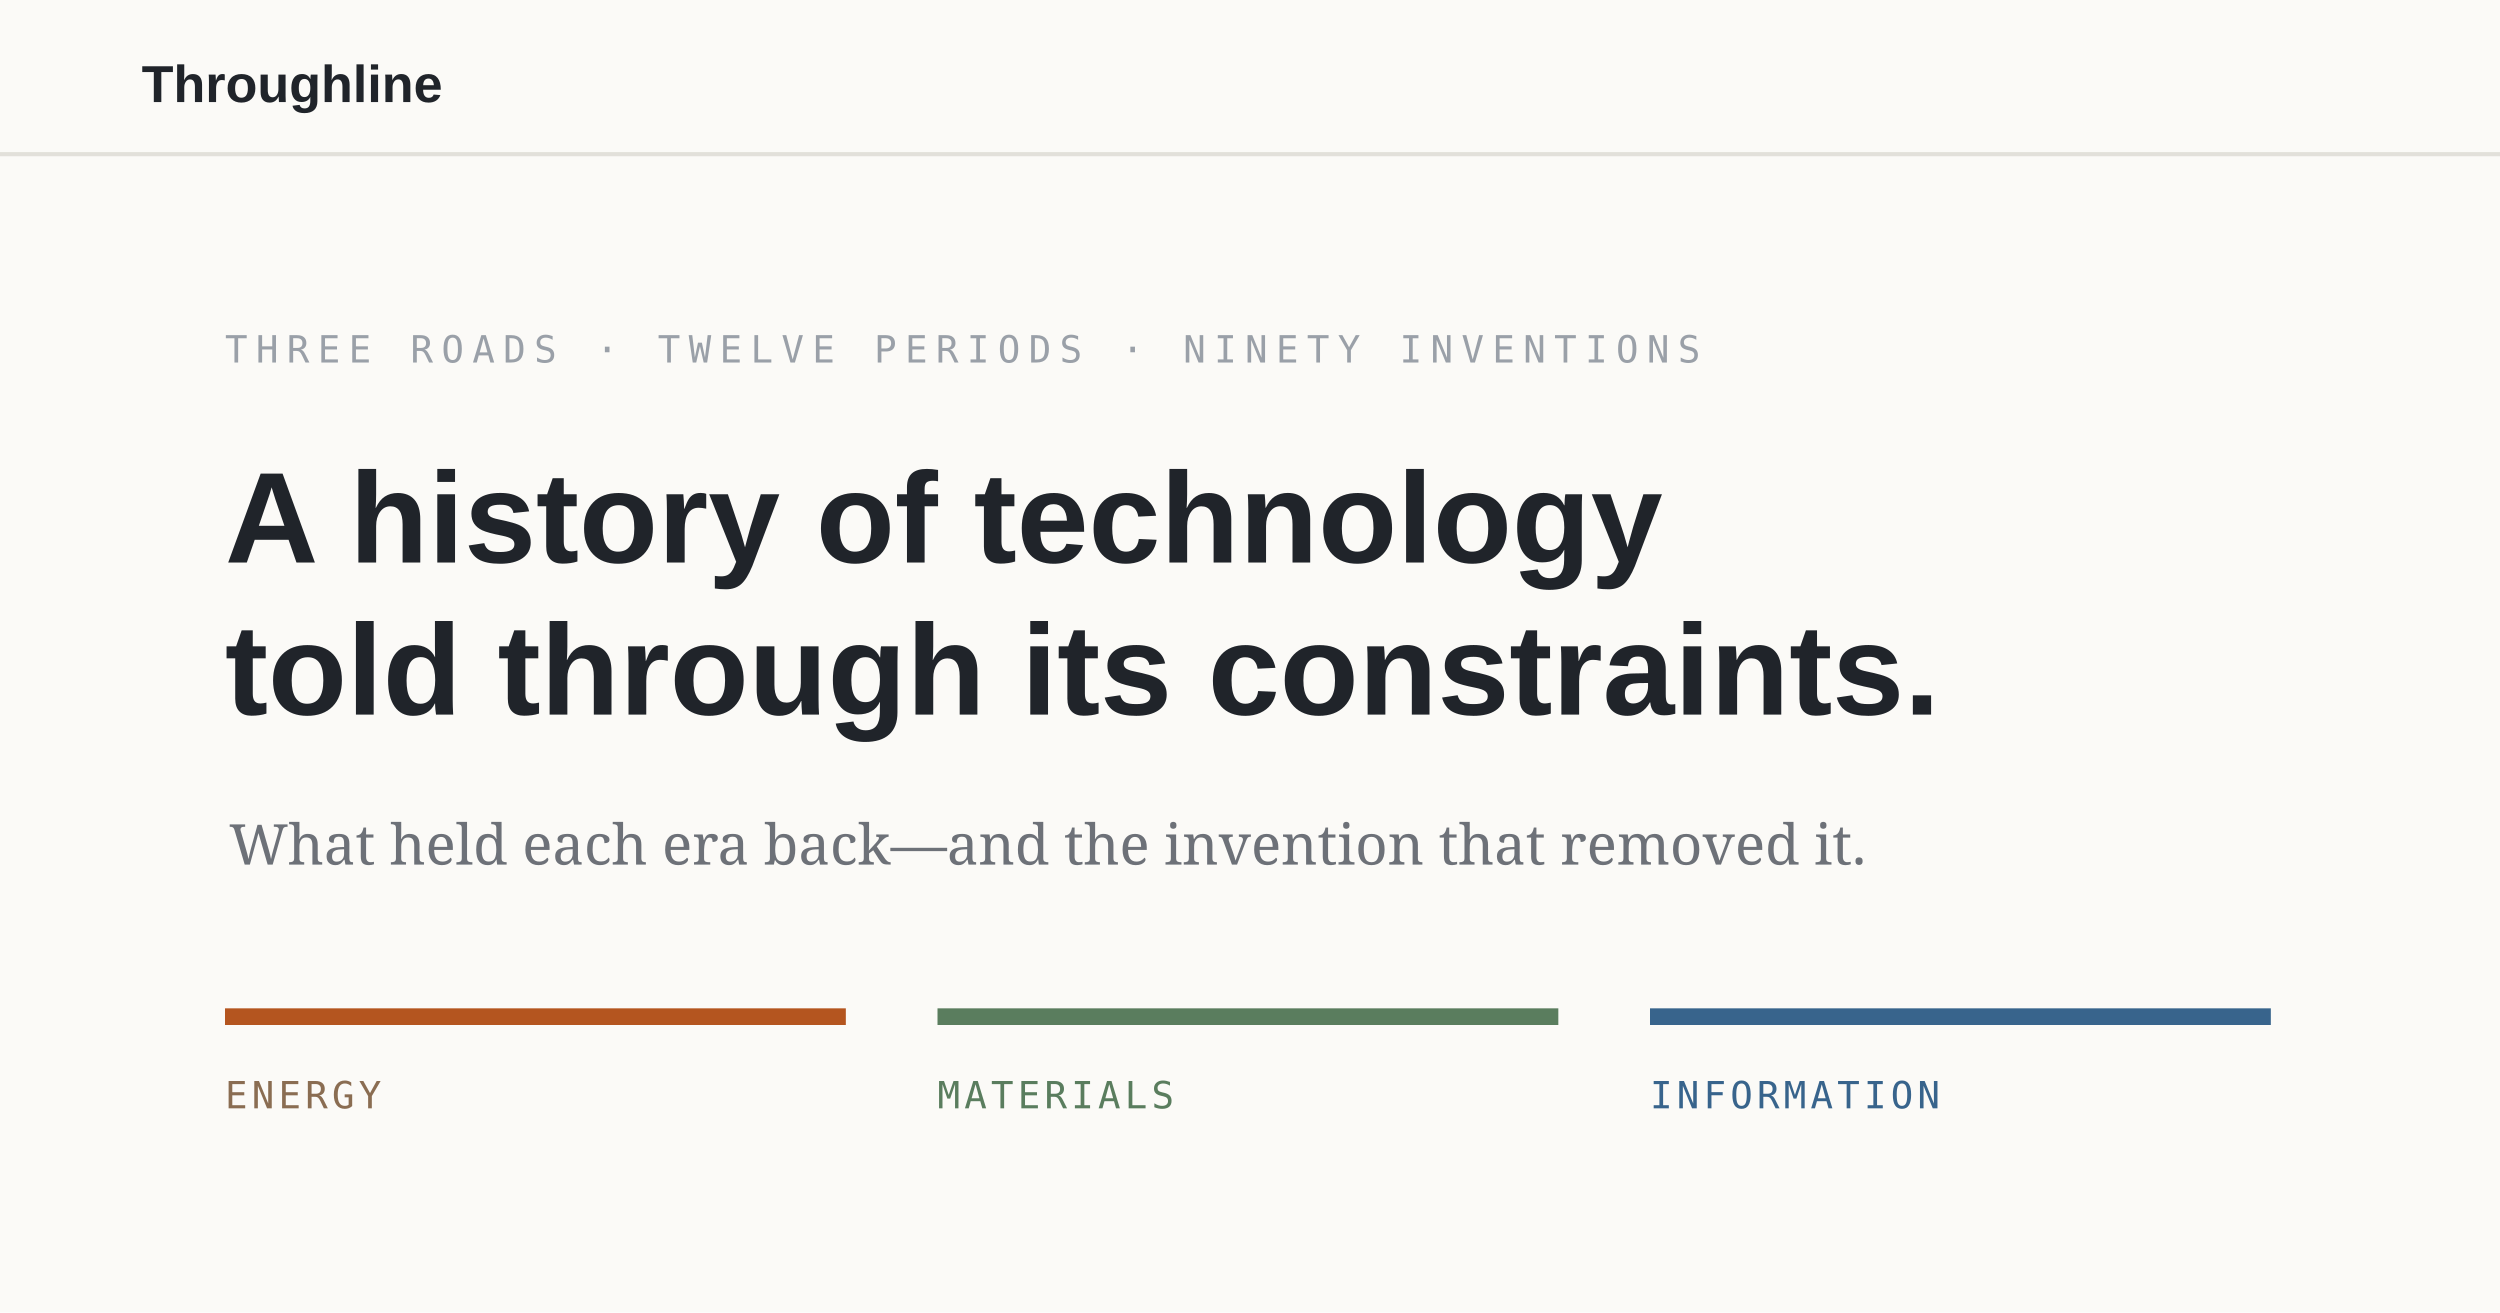
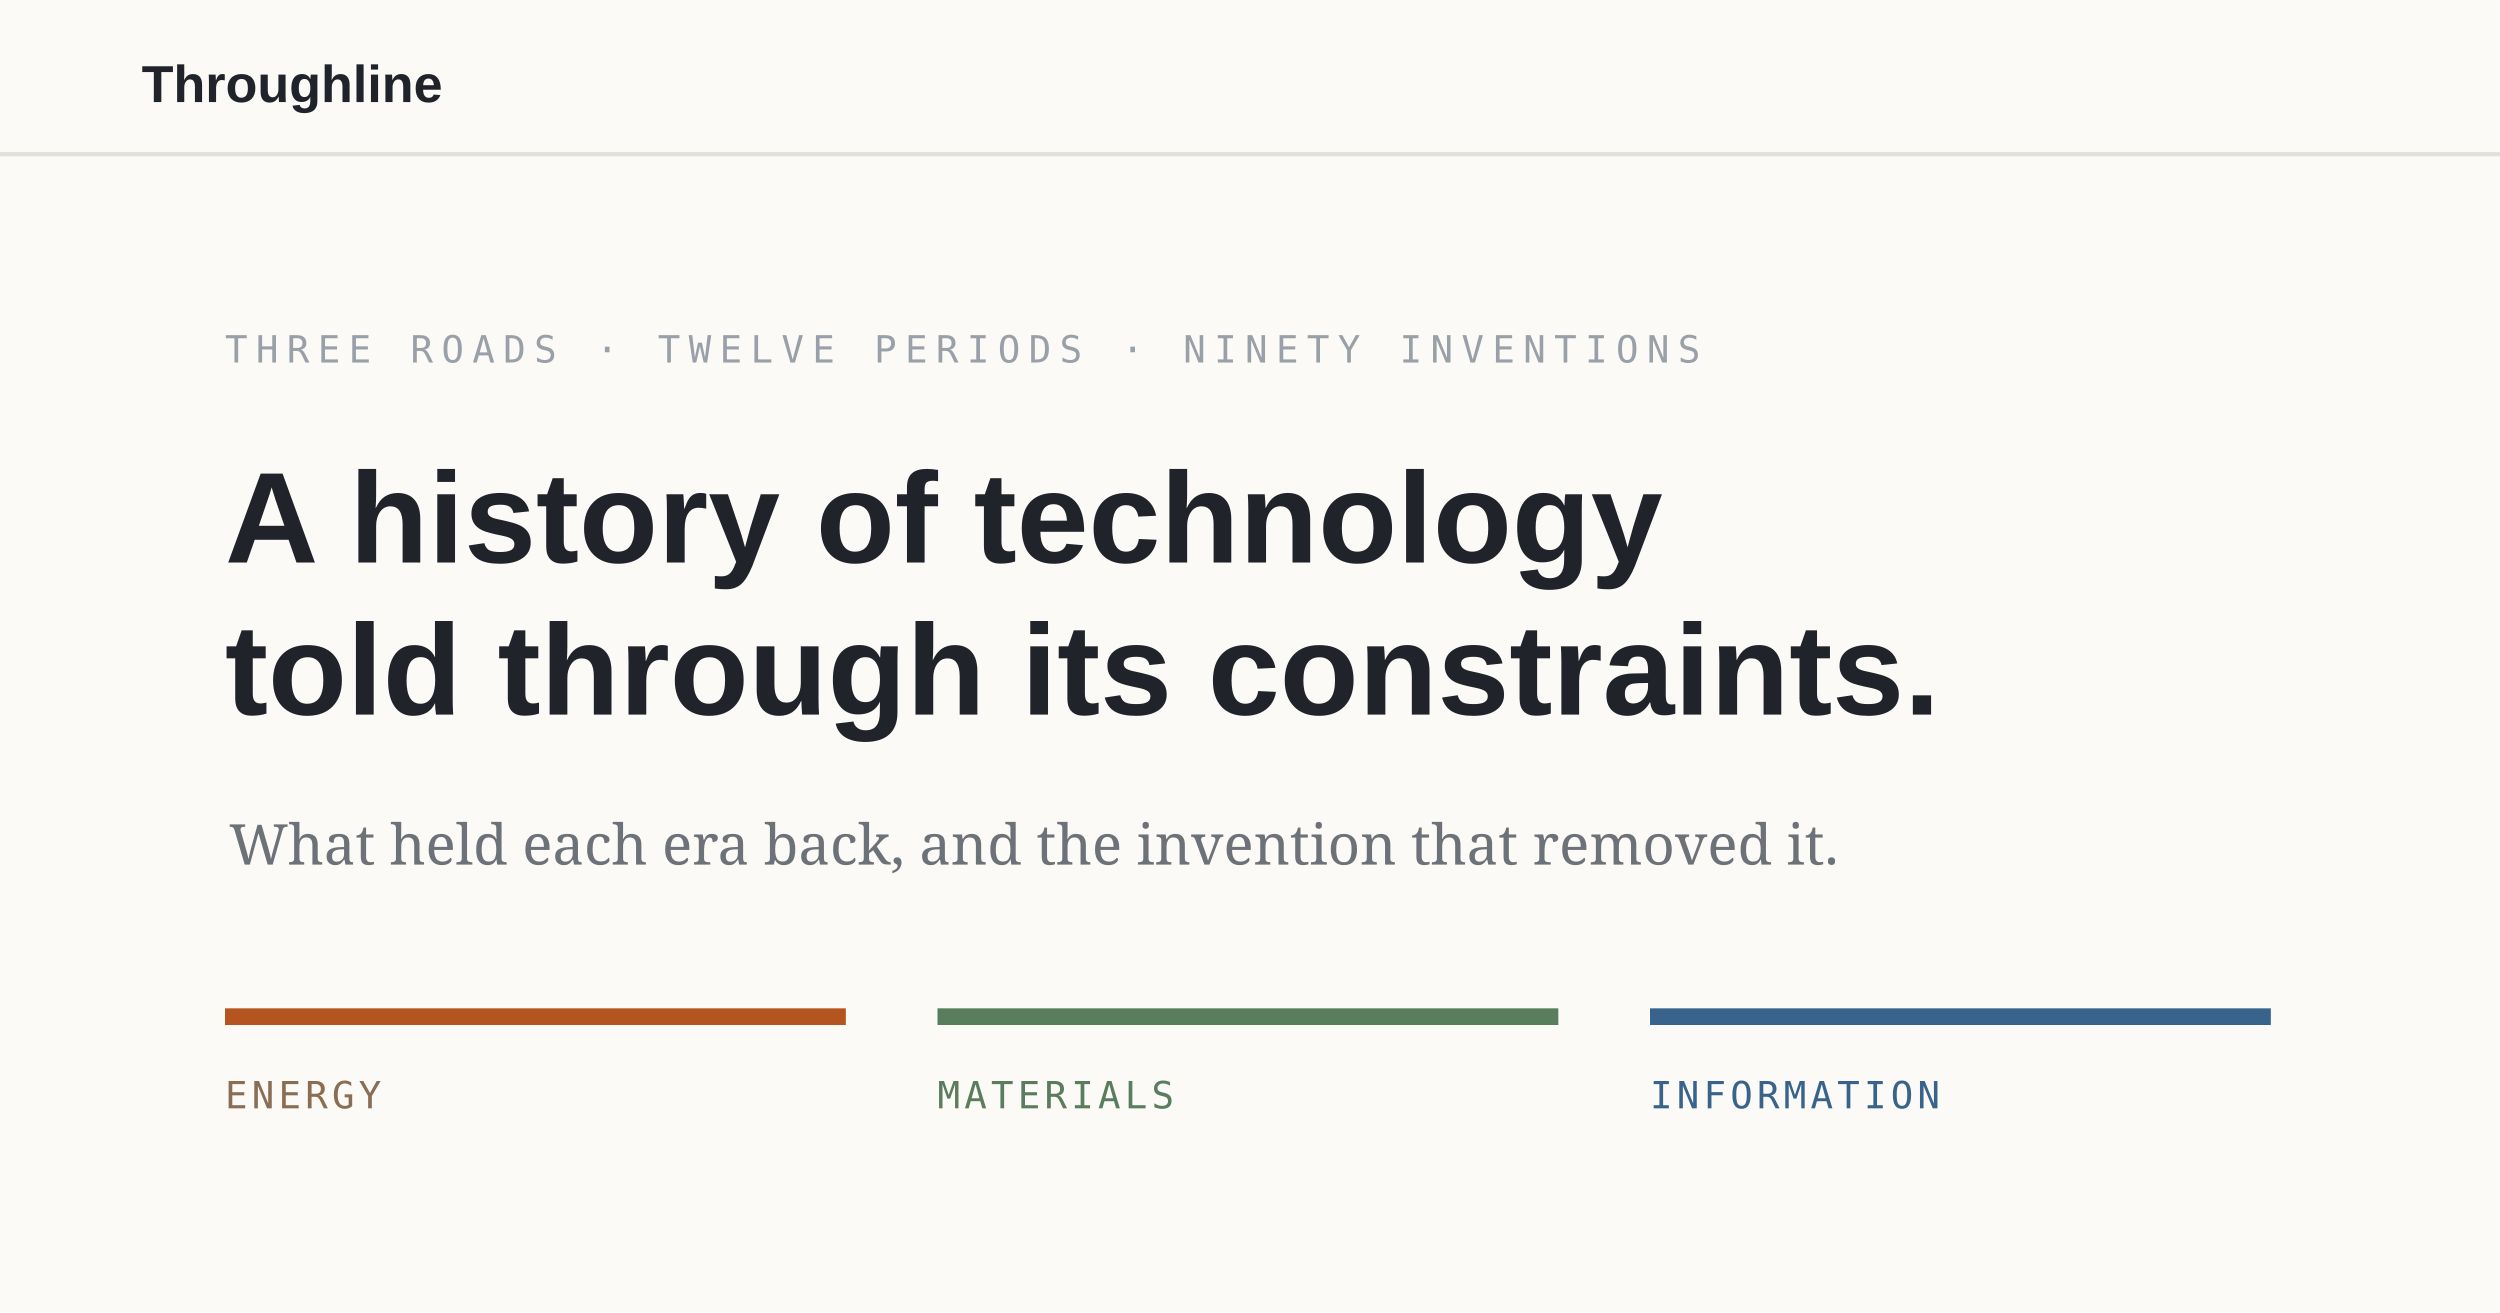
<svg xmlns="http://www.w3.org/2000/svg" width="1200" height="630" viewBox="0 0 1200 630">
  <rect width="1200" height="630" fill="#FBFAF7" />
  <line x1="0" y1="74" x2="1200" y2="74" stroke="#E2E0DA" stroke-width="2" />
  <text x="68" y="49" fill="#20242A" font-family="Arial, sans-serif" font-size="25" font-weight="700">Throughline</text>
  <text x="108" y="174" fill="#9AA0A8" font-family="monospace" font-size="18" letter-spacing="4">THREE ROADS · TWELVE PERIODS · NINETY INVENTIONS</text>
  <text x="108" y="270" fill="#20242A" font-family="Arial, sans-serif" font-size="62" font-weight="700">A history of technology</text>
  <text x="108" y="343" fill="#20242A" font-family="Arial, sans-serif" font-size="62" font-weight="700">told through its constraints.</text>
-   <text x="110" y="415" fill="#6D7178" font-family="Georgia, serif" font-size="27">What held each era back—and the invention that removed it.</text>
+   <text x="110" y="415" fill="#6D7178" font-family="Georgia, serif" font-size="27">What held each era back, and the invention that removed it.</text>
  <g transform="translate(108 488)">
    <line x1="0" y1="0" x2="298" y2="0" stroke="#B4551F" stroke-width="8" />
    <line x1="342" y1="0" x2="640" y2="0" stroke="#5A7D5E" stroke-width="8" />
    <line x1="684" y1="0" x2="982" y2="0" stroke="#38648C" stroke-width="8" />
    <text x="0" y="44" fill="#8A6D52" font-family="monospace" font-size="18" letter-spacing="2">ENERGY</text>
    <text x="342" y="44" fill="#5A7D5E" font-family="monospace" font-size="18" letter-spacing="2">MATERIALS</text>
    <text x="684" y="44" fill="#38648C" font-family="monospace" font-size="18" letter-spacing="2">INFORMATION</text>
  </g>
</svg>
